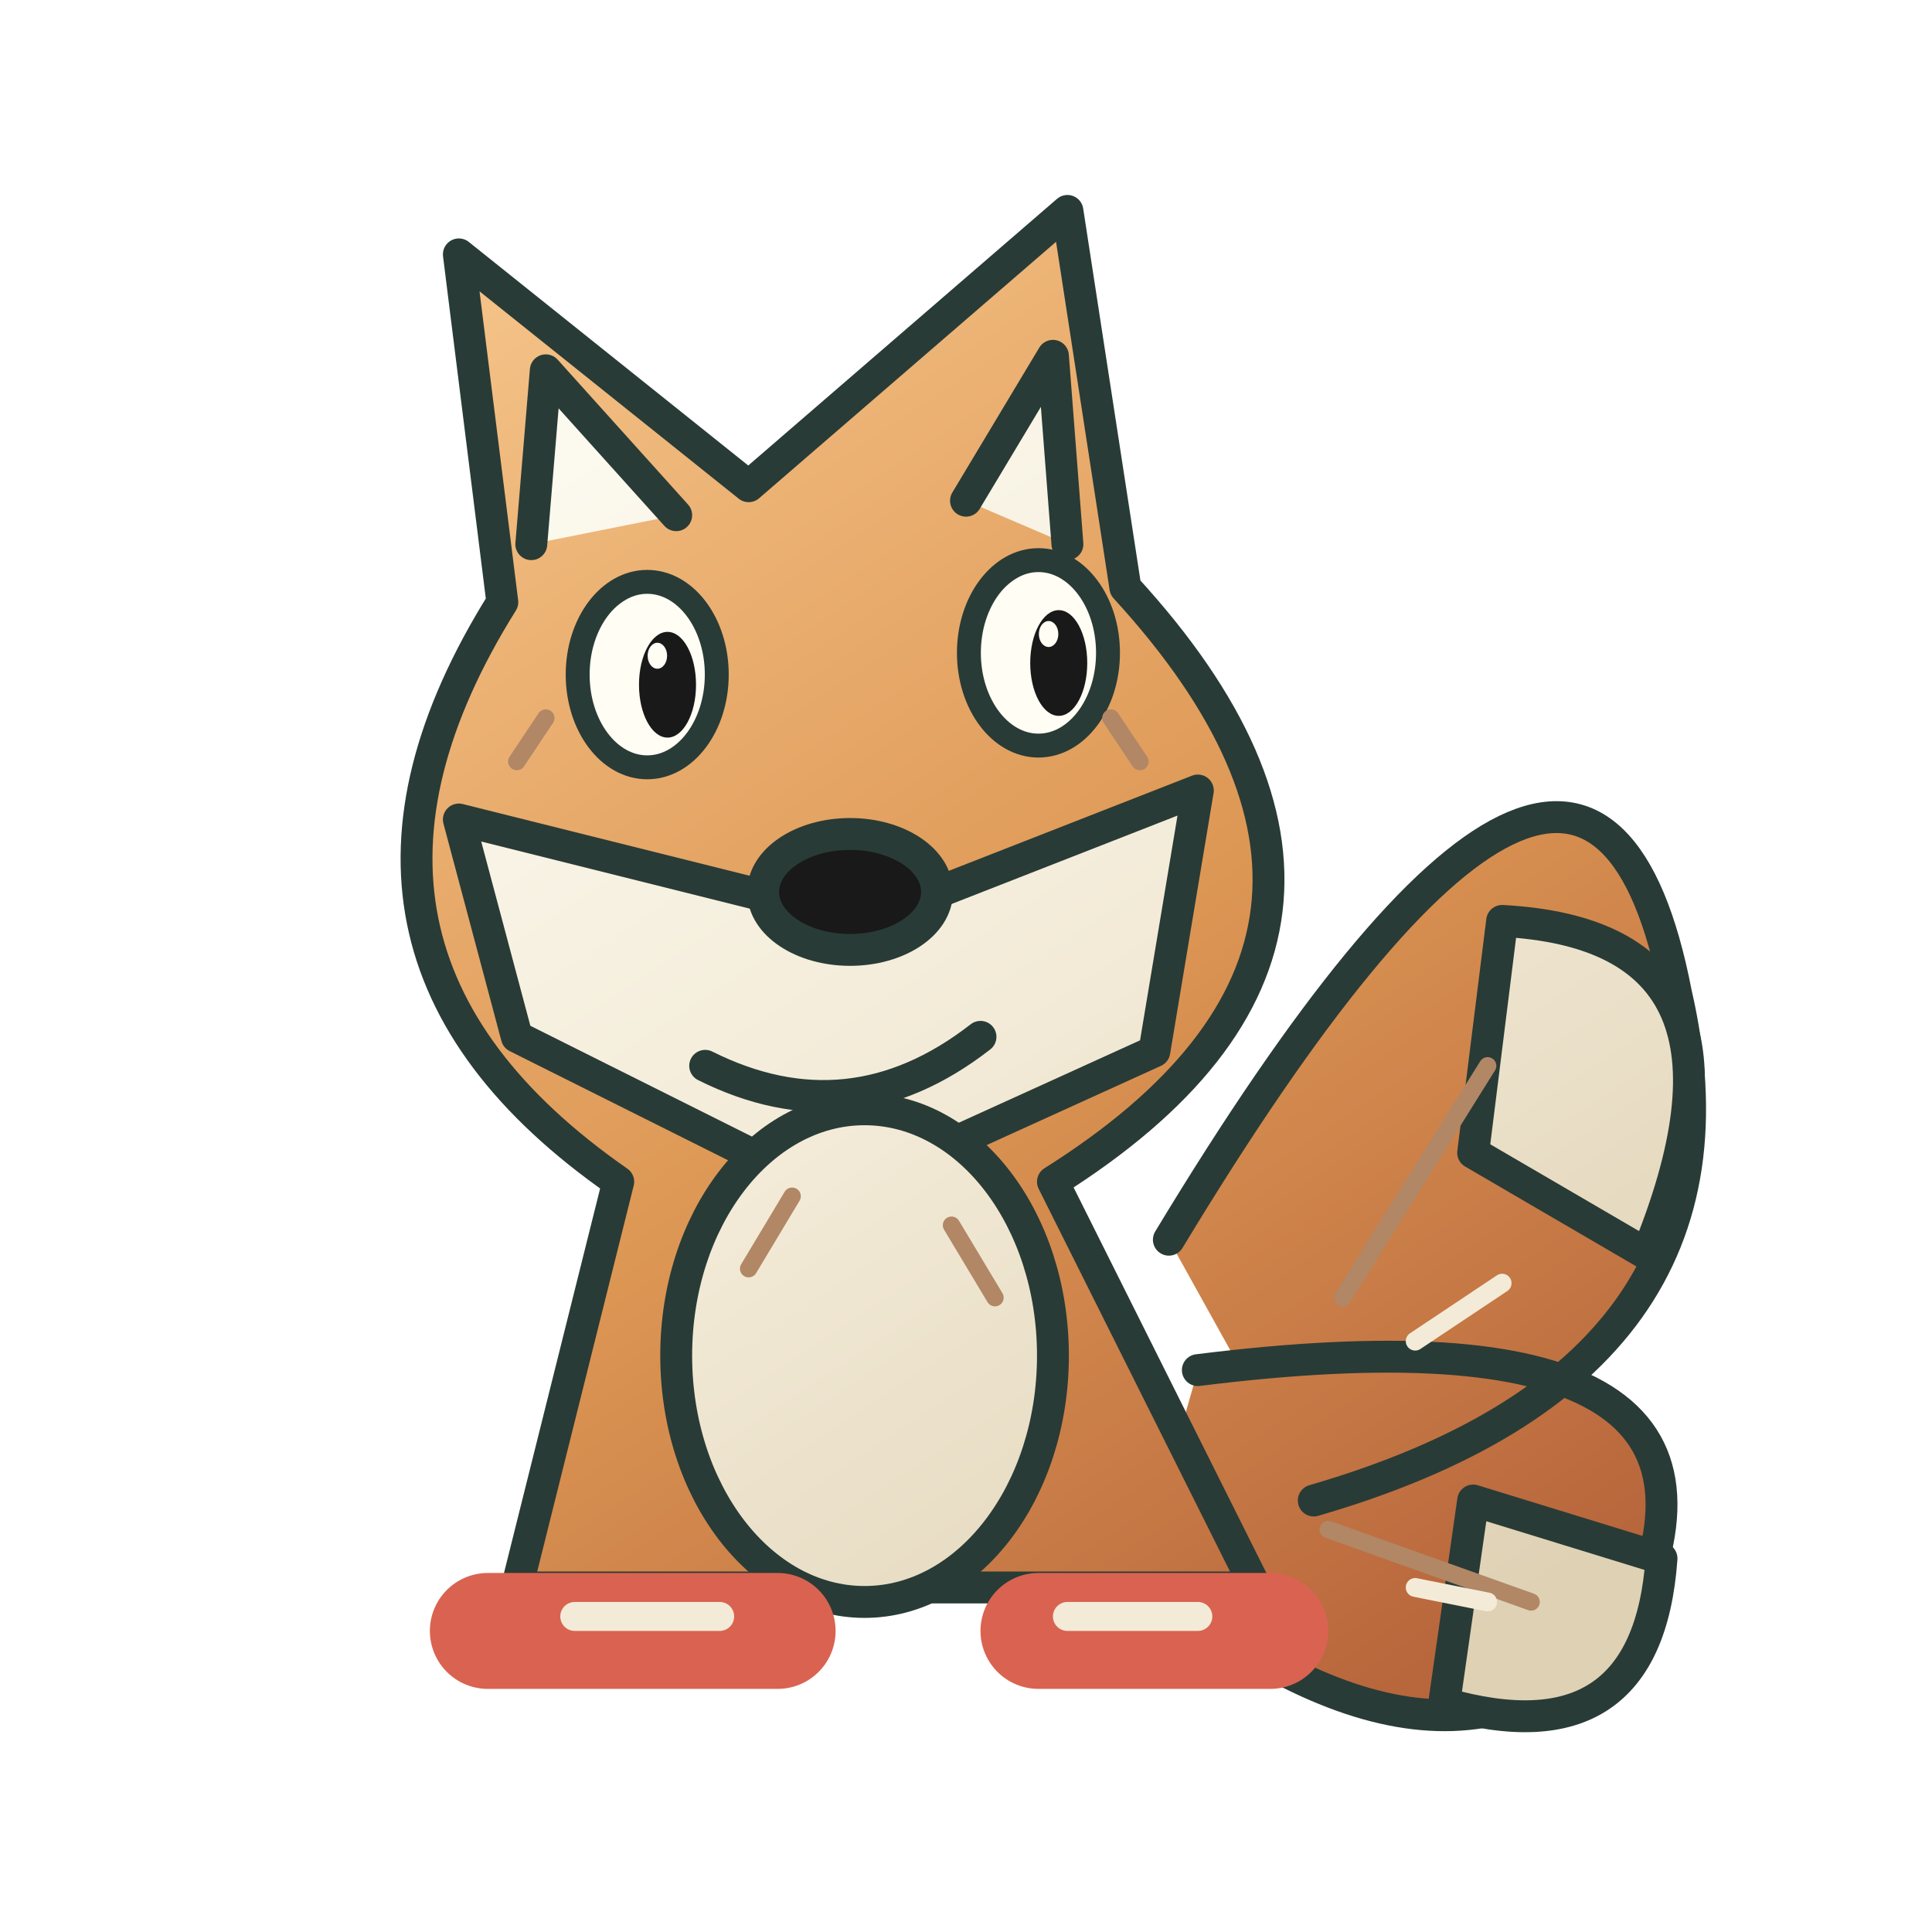
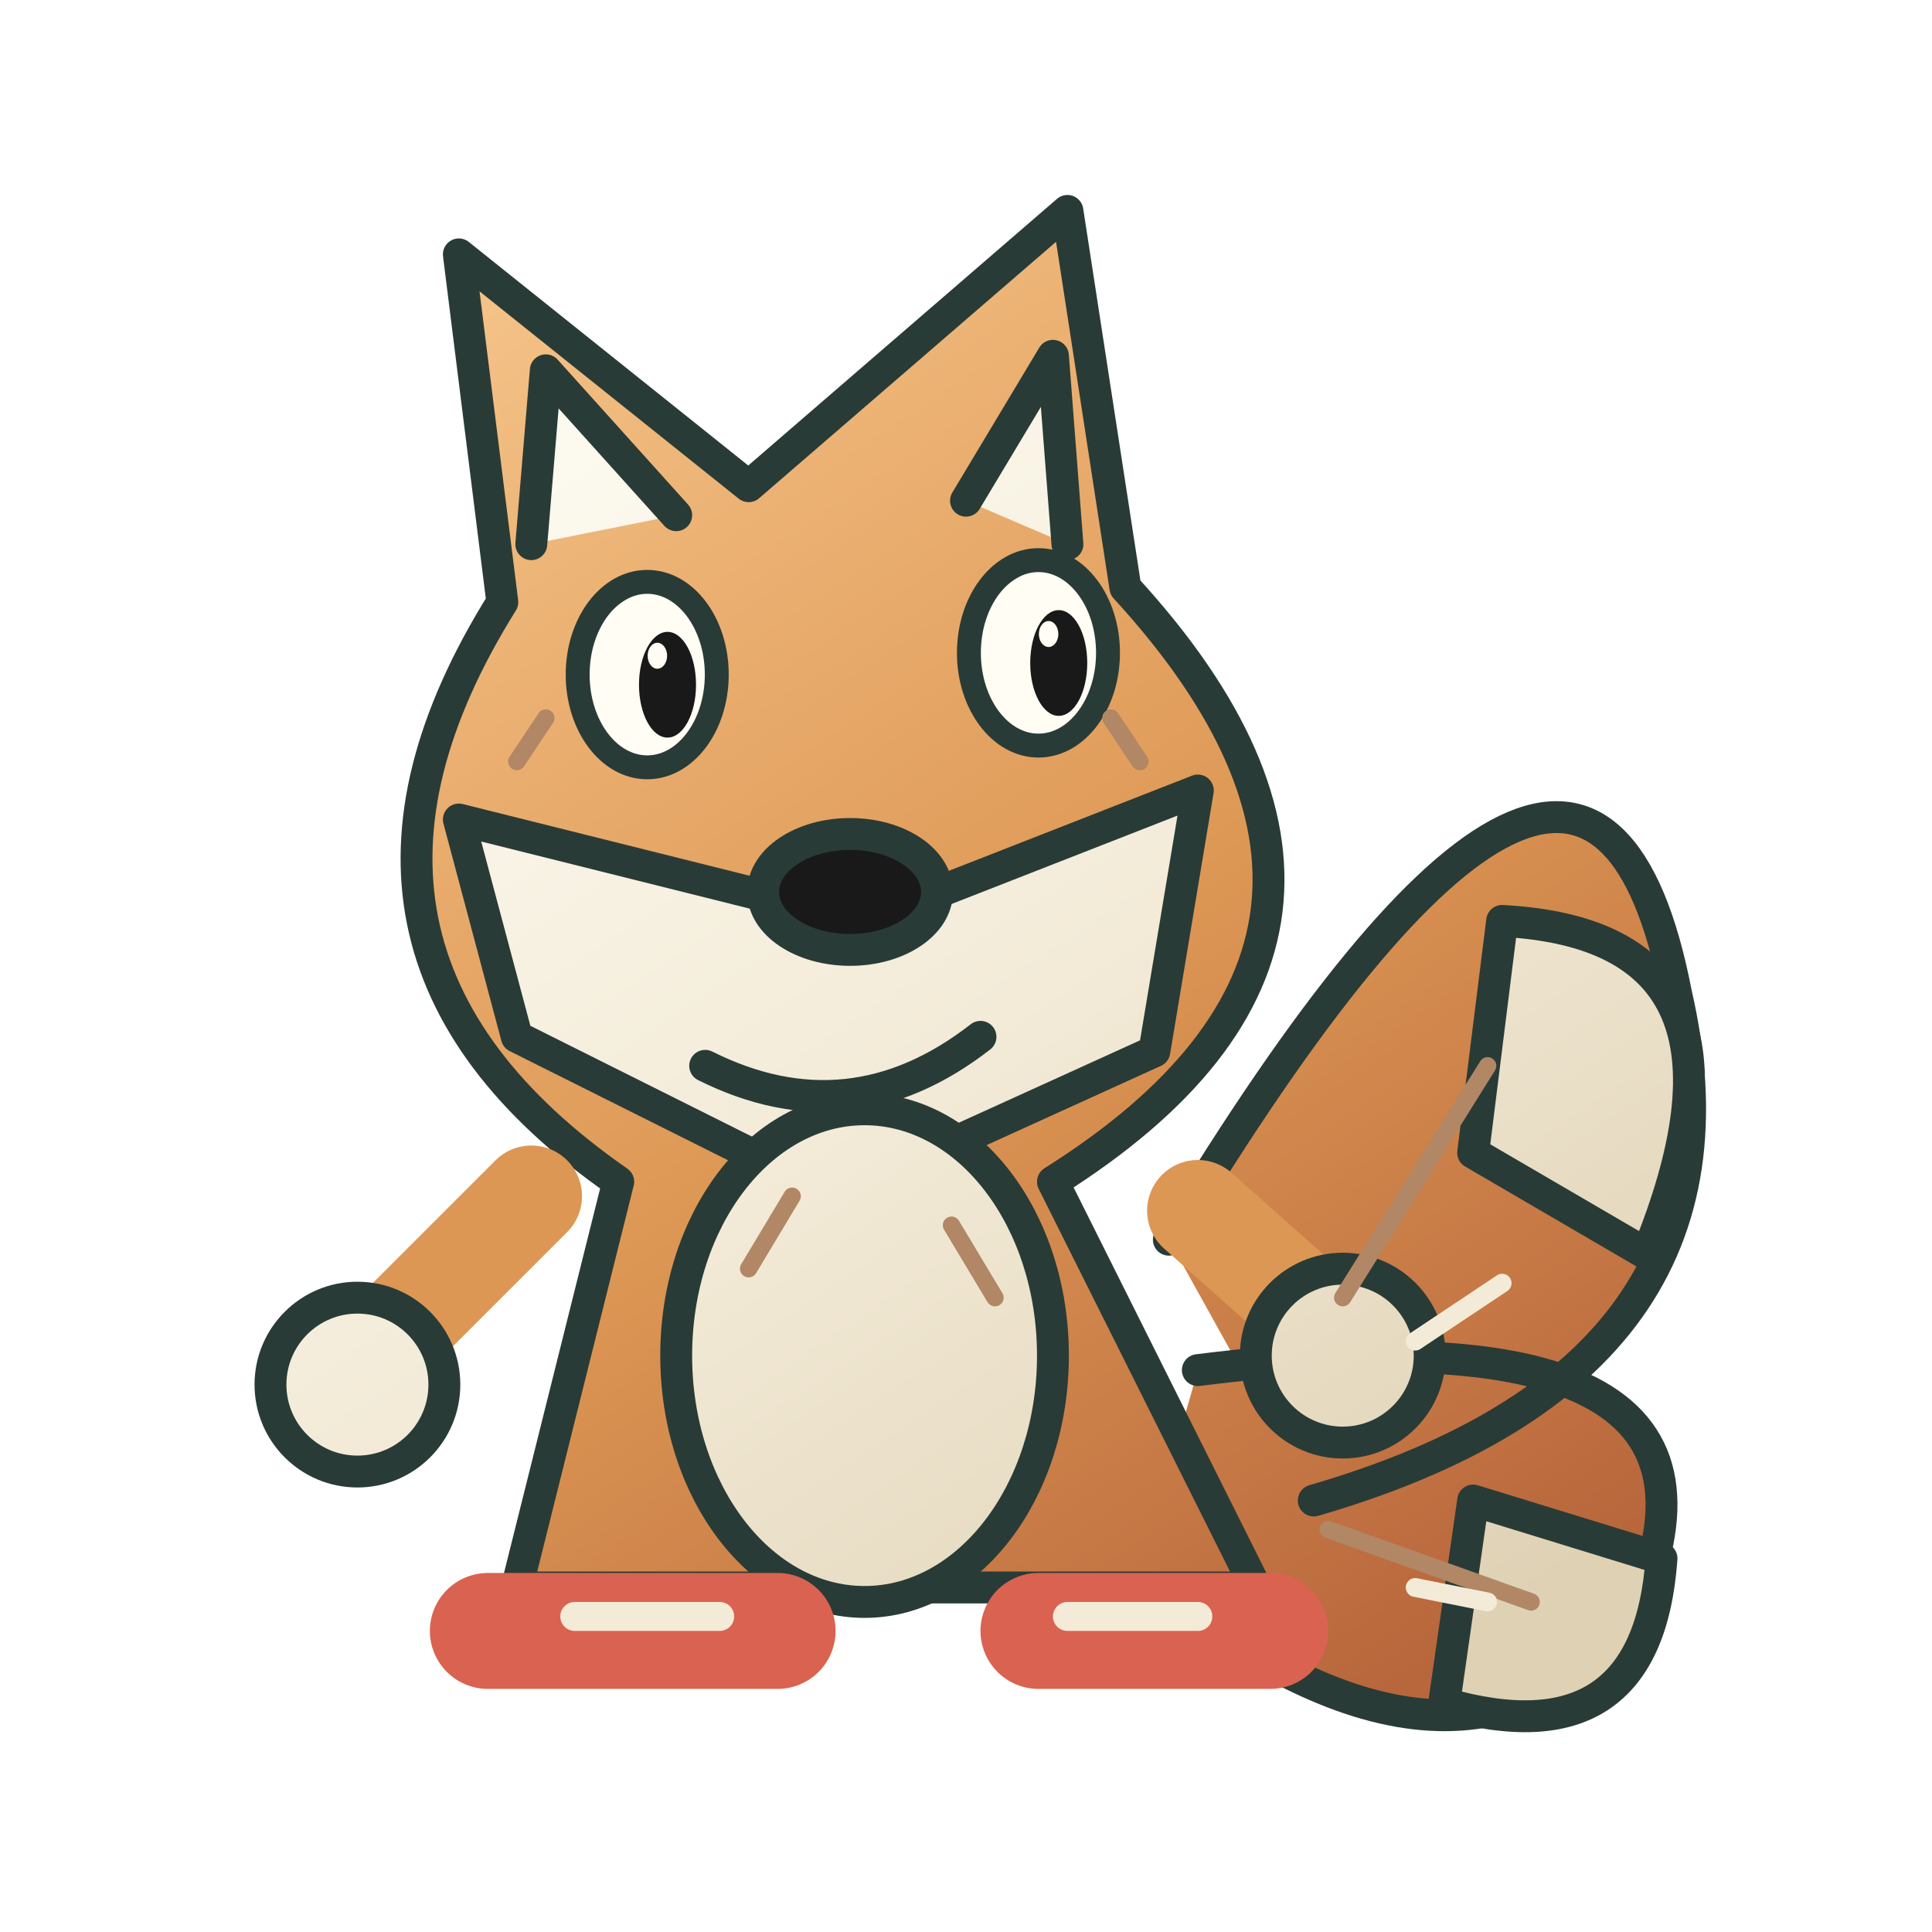
<svg xmlns="http://www.w3.org/2000/svg" width="120" height="120" class="avatar fan-avatar " viewBox="0 0 120 120" fill="none" stroke="#293b36" stroke-width="2.2" stroke-linecap="round" stroke-linejoin="round" aria-hidden="true">
  <defs>
    <linearGradient id="p-_R_0_-ef9544" x1="22" y1="12" x2="88" y2="112" gradientUnits="userSpaceOnUse">
      <stop stop-color="#f6c58b" />
      <stop offset=".55" stop-color="#dd9754" />
      <stop offset="1" stop-color="#b8663c" />
    </linearGradient>
    <linearGradient id="p-_R_0_-fffdf4" x1="22" y1="12" x2="88" y2="112" gradientUnits="userSpaceOnUse">
      <stop stop-color="#fffef6" />
      <stop offset=".55" stop-color="#f3ebd8" />
      <stop offset="1" stop-color="#dfd1b4" />
    </linearGradient>
  </defs>
  <g data-portrait-drawing="" transform="translate(6 5) scale(.9)">
    <path d="M74 80q29-48 35-17 6 26-25 35M76 89q40-5 30 17-12 15-34-3" fill="url(#p-_R_0_-ef9544)" />
    <path d="M97 58q19 1 10 23l-12-7zm-2 40 13 4q-1 14-15 10z" fill="url(#p-_R_0_-fffdf4)" />
    <path d="M28 36 25 12l20 16 22-19 4 26q22 24-5 41l14 28H29L36 76Q13 60 28 36z" fill="url(#p-_R_0_-ef9544)" />
    <path d="m30 32 1-12 9 10m20-1 6-10 1 13" fill="url(#p-_R_0_-fffdf4)" />
    <g>
      <g>
        <ellipse cx="38" cy="41" rx="4.8" ry="6.4" fill="#fffdf4" stroke-width="1.65" />
        <ellipse cx="39.4" cy="41.7" rx="1.968" ry="3.648" fill="#191919" stroke="none" />
        <ellipse cx="38.7" cy="39.7" rx="0.672" ry="0.896" fill="#fffdf4" stroke="none" />
        <path d="M34.544 36.84q3.36-3.84 6.72-.5" fill="none" stroke-width="1.1" opacity=".45" />
      </g>
      <g>
        <ellipse cx="65" cy="39.5" rx="4.8" ry="6.4" fill="#fffdf4" stroke-width="1.65" />
        <ellipse cx="66.4" cy="40.2" rx="1.968" ry="3.648" fill="#191919" stroke="none" />
        <ellipse cx="65.7" cy="38.2" rx="0.672" ry="0.896" fill="#fffdf4" stroke="none" />
        <path d="M61.544 35.34q3.36-3.84 6.72-.5" fill="none" stroke-width="1.1" opacity=".45" />
      </g>
    </g>
    <path d="m25 51 28 7 23-9-3 18-22 10-22-11z" fill="url(#p-_R_0_-fffdf4)" />
    <ellipse cx="52" cy="56" rx="6" ry="4" fill="#191919" />
    <path d="M42 68q10 5 19-2" fill="none" />
    <ellipse cx="53" cy="88" rx="13" ry="17" fill="url(#p-_R_0_-fffdf4)" />
+     <path d="m30 77-11 11m57-10 9 8" stroke="#dd9754" stroke-width="7" />
+     <circle cx="18" cy="90" r="6" fill="url(#p-_R_0_-fffdf4)" />
+     <circle cx="86" cy="88" r="6" fill="url(#p-_R_0_-fffdf4)" />
    <path d="M27 107h20m18 0h16" stroke="#d96350" stroke-width="8" />
    <path d="m86 84 10-16m-11 32 14 5M31 44l-2 3m41-3 2 3M45 82l3-5m11 2 3 5" fill="none" stroke="#b18765" stroke-width="1.2" />
    <path d="m33 106 10 0m24 0h9" fill="none" stroke="#f3ebd8" stroke-width="2" />
    <path d="m91 87 6-4m-6 21 5 1" fill="none" stroke="#f3ebd8" stroke-width="1.3" />
  </g>
</svg>
